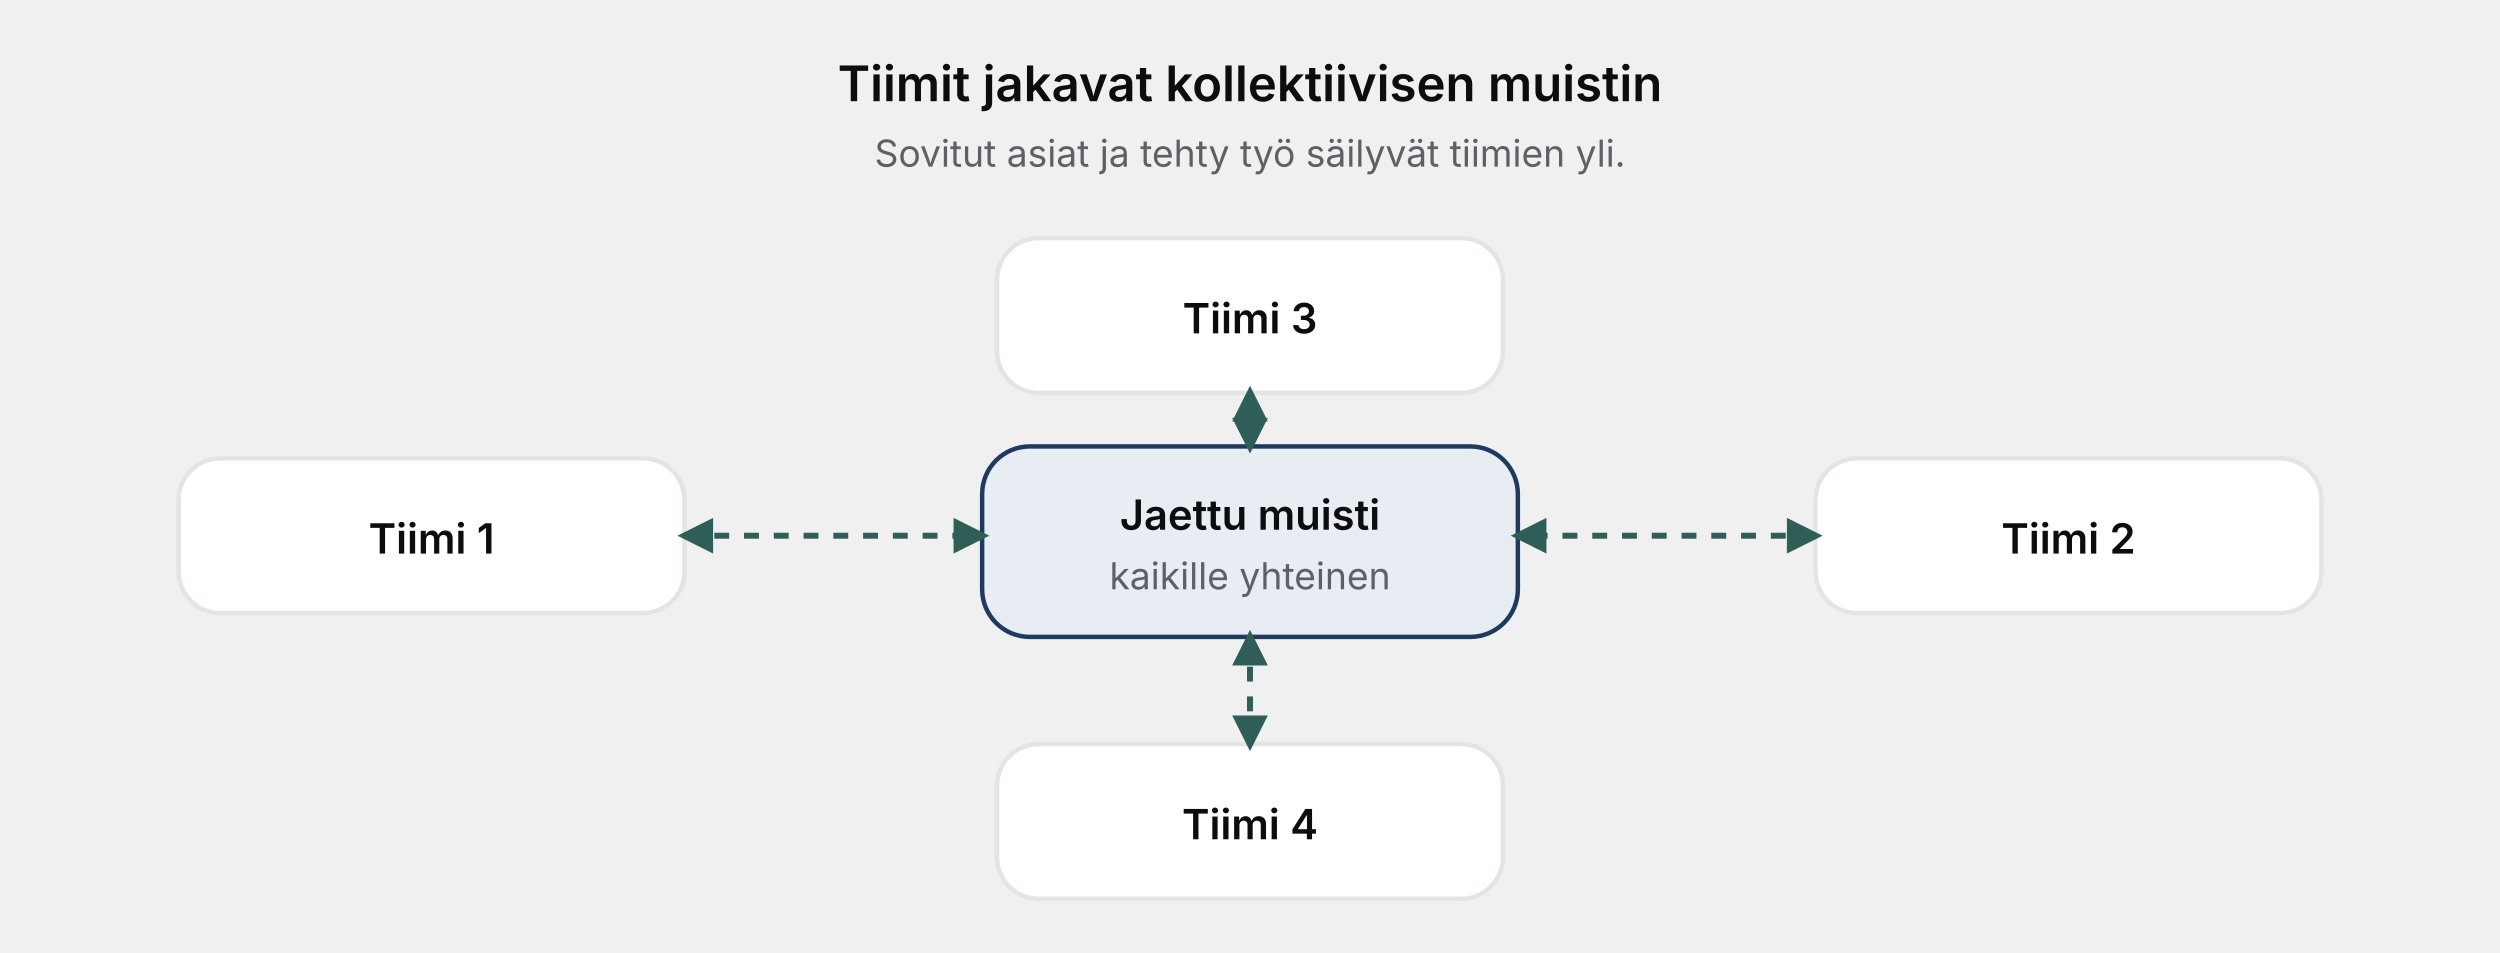
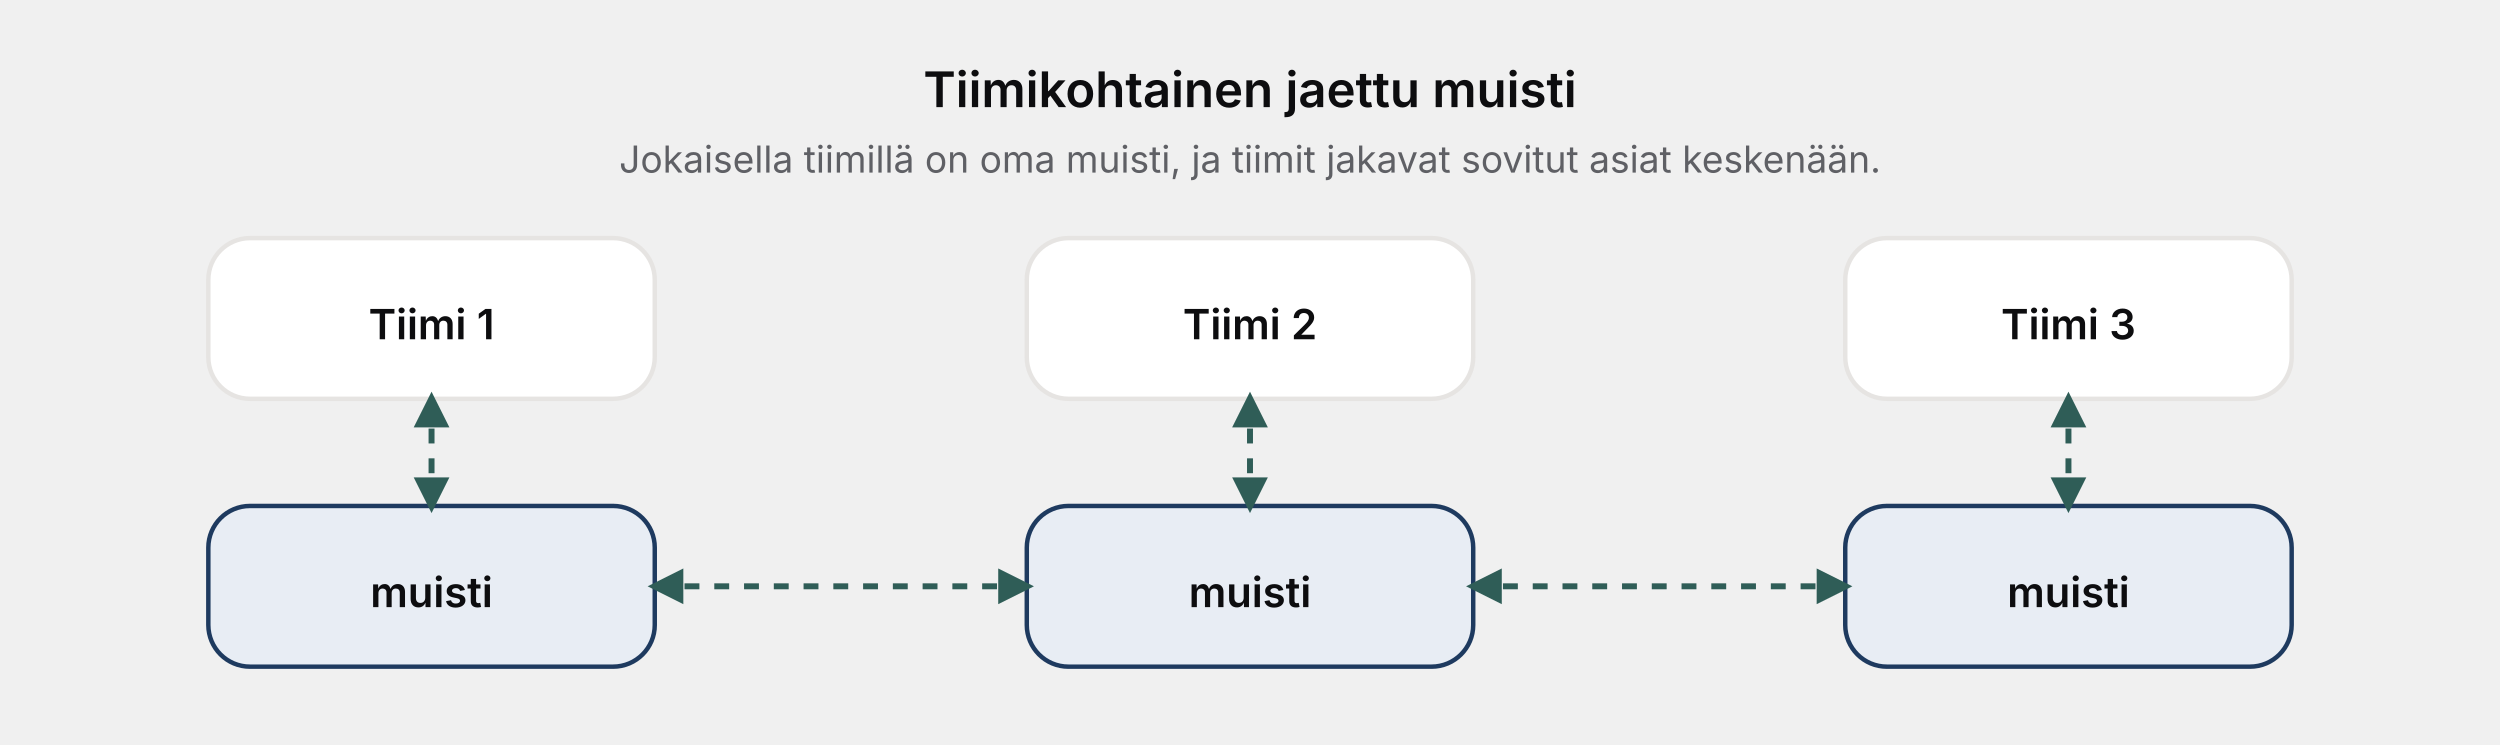
- <svg xmlns="http://www.w3.org/2000/svg" viewBox="0 0 840 320" width="100%" preserveAspectRatio="xMidYMid meet" role="img" aria-labelledby="hqm-title hqm-desc">
+ <svg xmlns="http://www.w3.org/2000/svg" viewBox="0 0 840 250" width="100%" preserveAspectRatio="xMidYMid meet" role="img" aria-labelledby="hqm-title hqm-desc">
  <defs>
    <style>
      .hqg-h{font-family:ui-sans-serif,system-ui,-apple-system,"Segoe UI",Inter,Helvetica,Arial,sans-serif;fill:#0d0d0f;font-size:16.5px;font-weight:600}
      .hqg-t{font-family:ui-sans-serif,system-ui,-apple-system,"Segoe UI",Inter,Helvetica,Arial,sans-serif;fill:#0d0d0f;font-size:14px;font-weight:600}
      .hqg-s{font-family:ui-sans-serif,system-ui,-apple-system,"Segoe UI",Inter,Helvetica,Arial,sans-serif;fill:#5f6065;font-size:12.5px}
      .hqg-box{fill:#ffffff;stroke:#e6e4e2;stroke-width:1.5}
-       .hqg-hub{fill:#e8edf4;stroke:#1e3a5f;stroke-width:1.5}
+       .hqg-mem{fill:#e8edf4;stroke:#1e3a5f;stroke-width:1.5}
      .hqg-dbl{stroke:#2f5d57;stroke-width:2;fill:none;stroke-dasharray:5 5}
    </style>
    <marker id="hqmDbl" viewBox="0 0 10 10" refX="8" refY="5" markerWidth="6" markerHeight="6" orient="auto-start-reverse">
      <path d="M0 0 L10 5 L0 10 z" fill="#2f5d57" />
    </marker>
  </defs>
-   <text class="hqg-h" x="420" y="34" text-anchor="middle">Tiimit jakavat kollektiivisen muistin</text>
-   <text class="hqg-s" x="420" y="56" text-anchor="middle">Sovitut asiat ja tehty työ säilyvät tiimien yli.</text>
-   <rect class="hqg-box" x="60" y="154" width="170" height="52" rx="14" />
-   <text class="hqg-t" x="145" y="186" text-anchor="middle">Tiimi 1</text>
-   <rect class="hqg-box" x="610" y="154" width="170" height="52" rx="14" />
-   <text class="hqg-t" x="695" y="186" text-anchor="middle">Tiimi 2</text>
-   <rect class="hqg-box" x="335" y="80" width="170" height="52" rx="14" />
-   <text class="hqg-t" x="420" y="112" text-anchor="middle">Tiimi 3</text>
-   <rect class="hqg-box" x="335" y="250" width="170" height="52" rx="14" />
-   <text class="hqg-t" x="420" y="282" text-anchor="middle">Tiimi 4</text>
-   <rect class="hqg-hub" x="330" y="150" width="180" height="64" rx="16" />
-   <text class="hqg-t" x="420" y="178" text-anchor="middle">Jaettu muisti</text>
-   <text class="hqg-s" x="420" y="198" text-anchor="middle">kaikille yhteinen</text>
-   <path class="hqg-dbl" d="M230 180 H330" marker-start="url(#hqmDbl)" marker-end="url(#hqmDbl)" />
-   <path class="hqg-dbl" d="M610 180 H510" marker-start="url(#hqmDbl)" marker-end="url(#hqmDbl)" />
-   <path class="hqg-dbl" d="M420 132 V150" marker-start="url(#hqmDbl)" marker-end="url(#hqmDbl)" />
-   <path class="hqg-dbl" d="M420 214 V250" marker-start="url(#hqmDbl)" marker-end="url(#hqmDbl)" />
+   <text class="hqg-h" x="420" y="36" text-anchor="middle">Tiimikohtainen jaettu muisti</text>
+   <text class="hqg-s" x="420" y="58" text-anchor="middle">Jokaisella tiimillä on oma muisti, ja tiimit jakavat sovitut asiat keskenään.</text>
+   <rect class="hqg-box" x="70" y="80" width="150" height="54" rx="14" />
+   <text class="hqg-t" x="145" y="114" text-anchor="middle">Tiimi 1</text>
+   <rect class="hqg-mem" x="70" y="170" width="150" height="54" rx="14" />
+   <text class="hqg-t" x="145" y="204" text-anchor="middle">muisti</text>
+   <rect class="hqg-box" x="345" y="80" width="150" height="54" rx="14" />
+   <text class="hqg-t" x="420" y="114" text-anchor="middle">Tiimi 2</text>
+   <rect class="hqg-mem" x="345" y="170" width="150" height="54" rx="14" />
+   <text class="hqg-t" x="420" y="204" text-anchor="middle">muisti</text>
+   <rect class="hqg-box" x="620" y="80" width="150" height="54" rx="14" />
+   <text class="hqg-t" x="695" y="114" text-anchor="middle">Tiimi 3</text>
+   <rect class="hqg-mem" x="620" y="170" width="150" height="54" rx="14" />
+   <text class="hqg-t" x="695" y="204" text-anchor="middle">muisti</text>
+   <path class="hqg-dbl" d="M145 134 V170" marker-start="url(#hqmDbl)" marker-end="url(#hqmDbl)" />
+   <path class="hqg-dbl" d="M420 134 V170" marker-start="url(#hqmDbl)" marker-end="url(#hqmDbl)" />
+   <path class="hqg-dbl" d="M695 134 V170" marker-start="url(#hqmDbl)" marker-end="url(#hqmDbl)" />
+   <path class="hqg-dbl" d="M220 197 H345" marker-start="url(#hqmDbl)" marker-end="url(#hqmDbl)" />
+   <path class="hqg-dbl" d="M495 197 H620" marker-start="url(#hqmDbl)" marker-end="url(#hqmDbl)" />
</svg>
